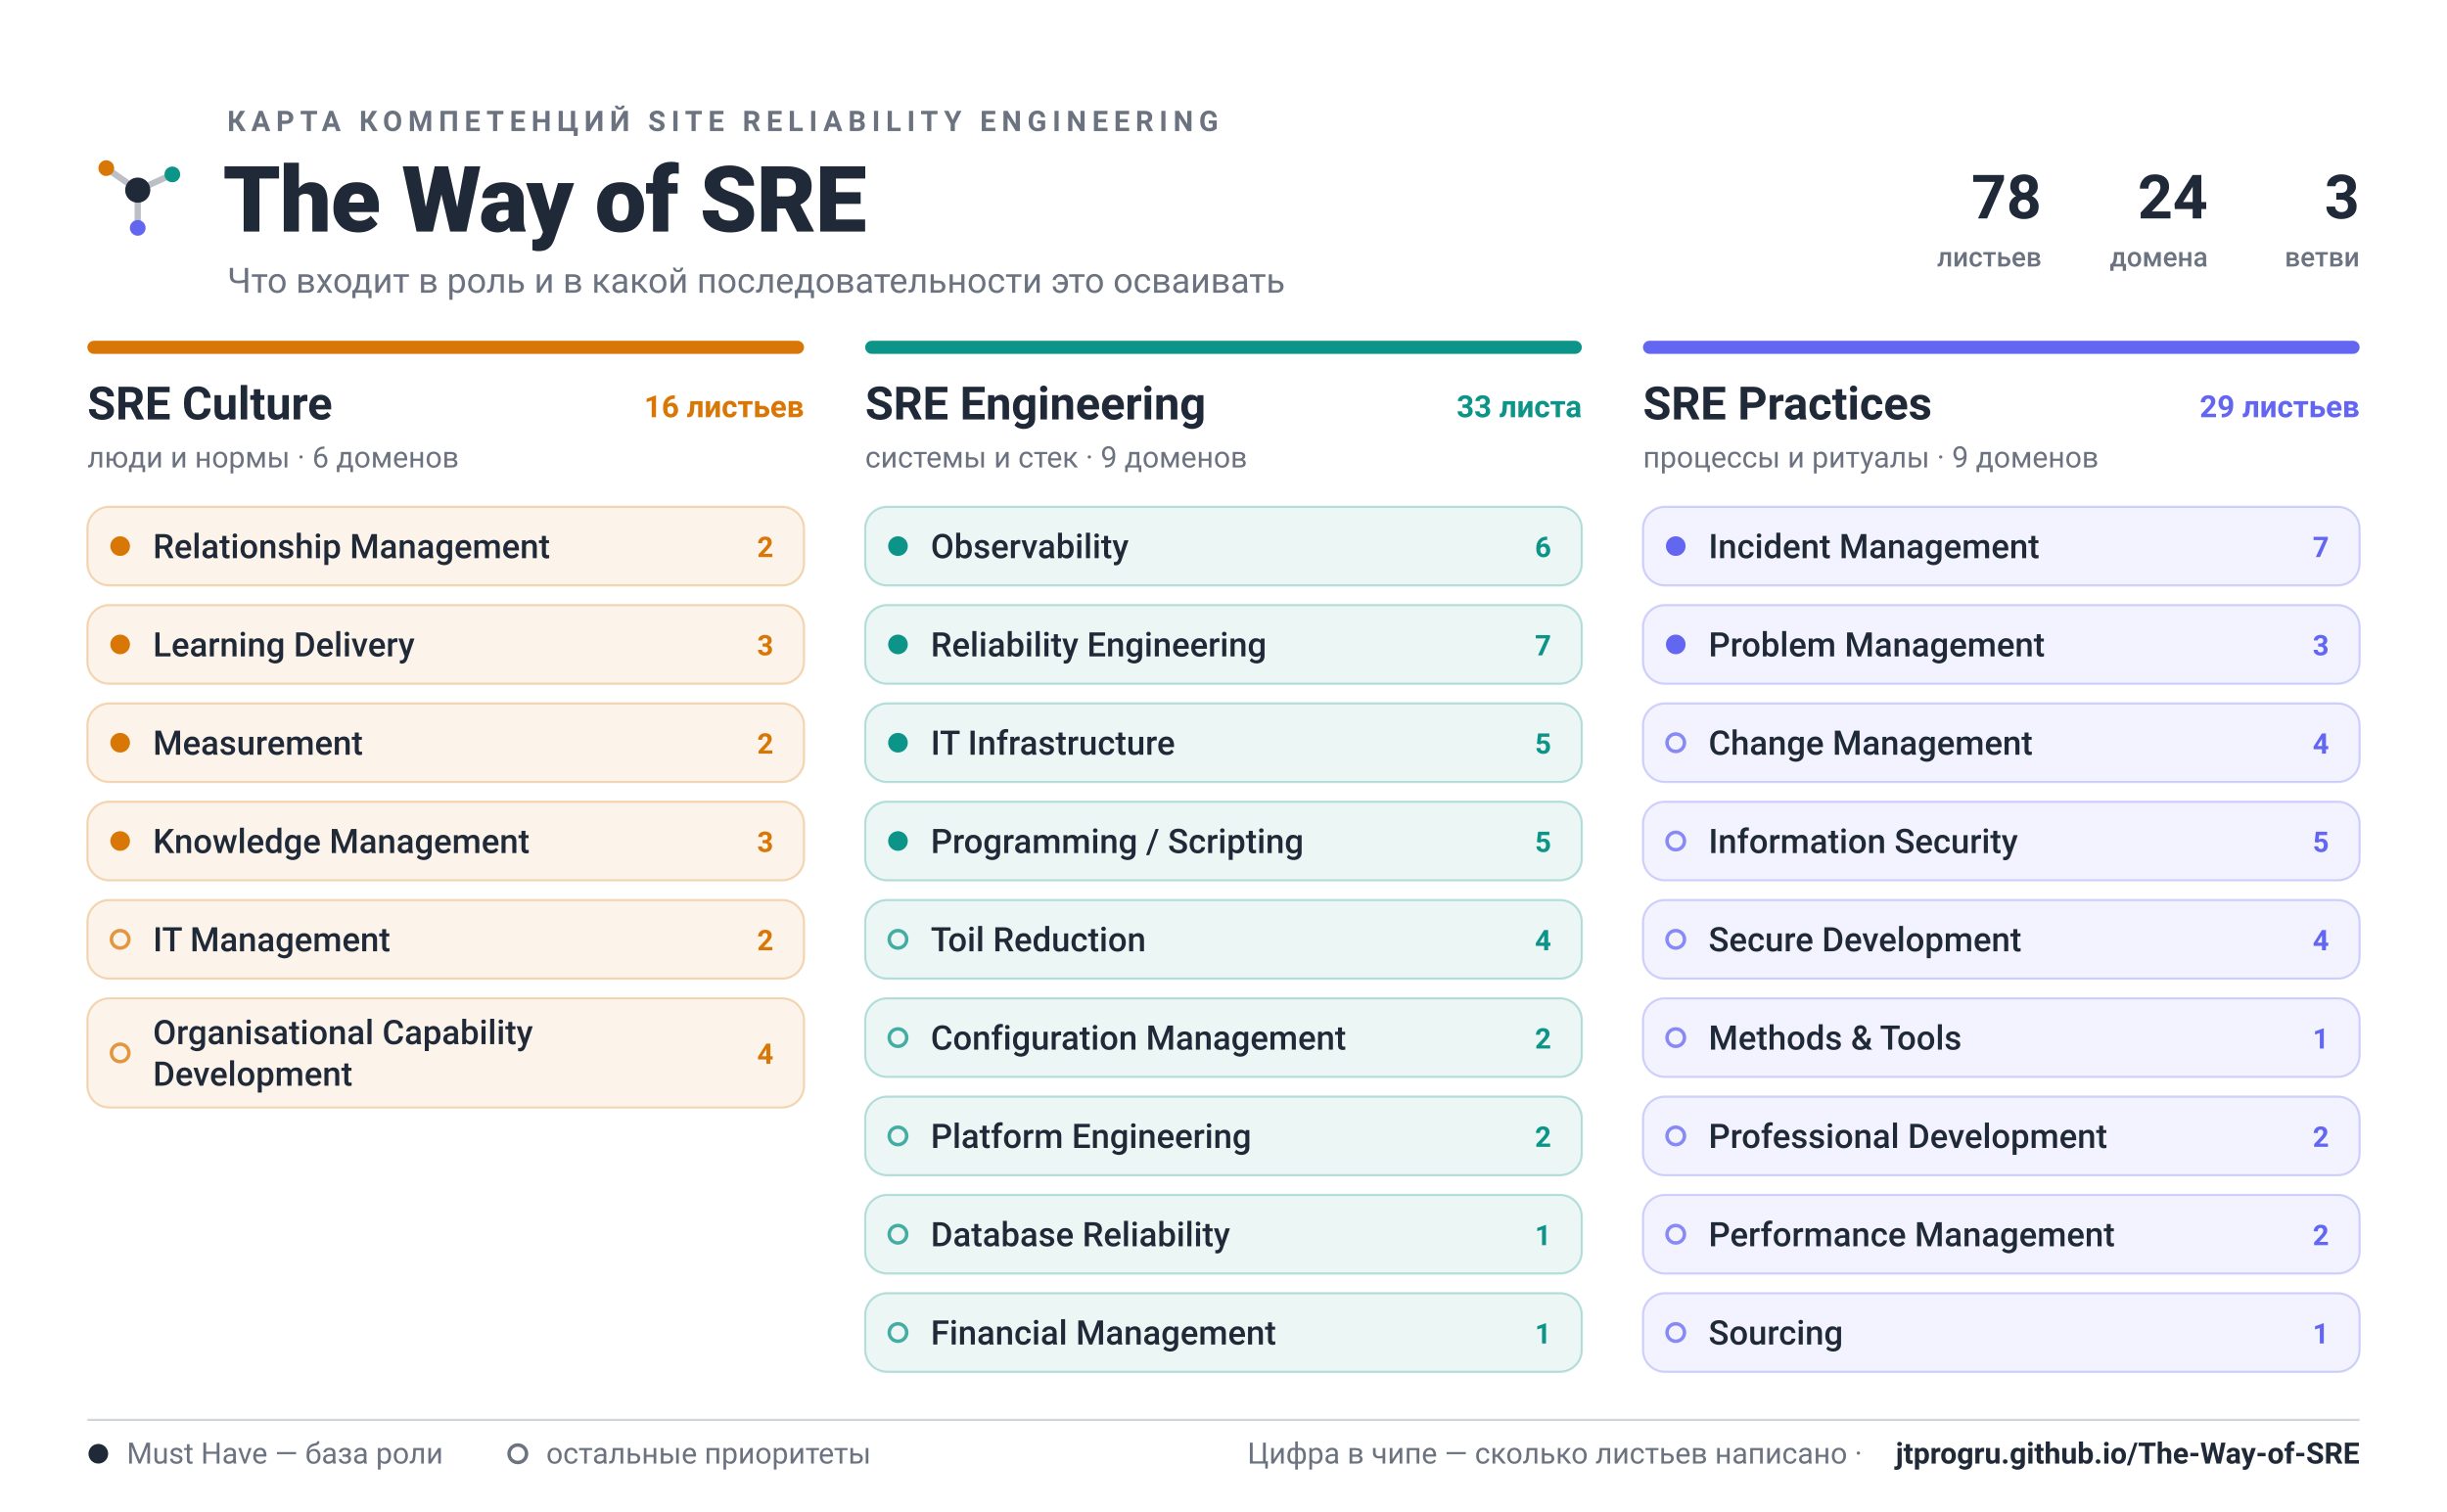
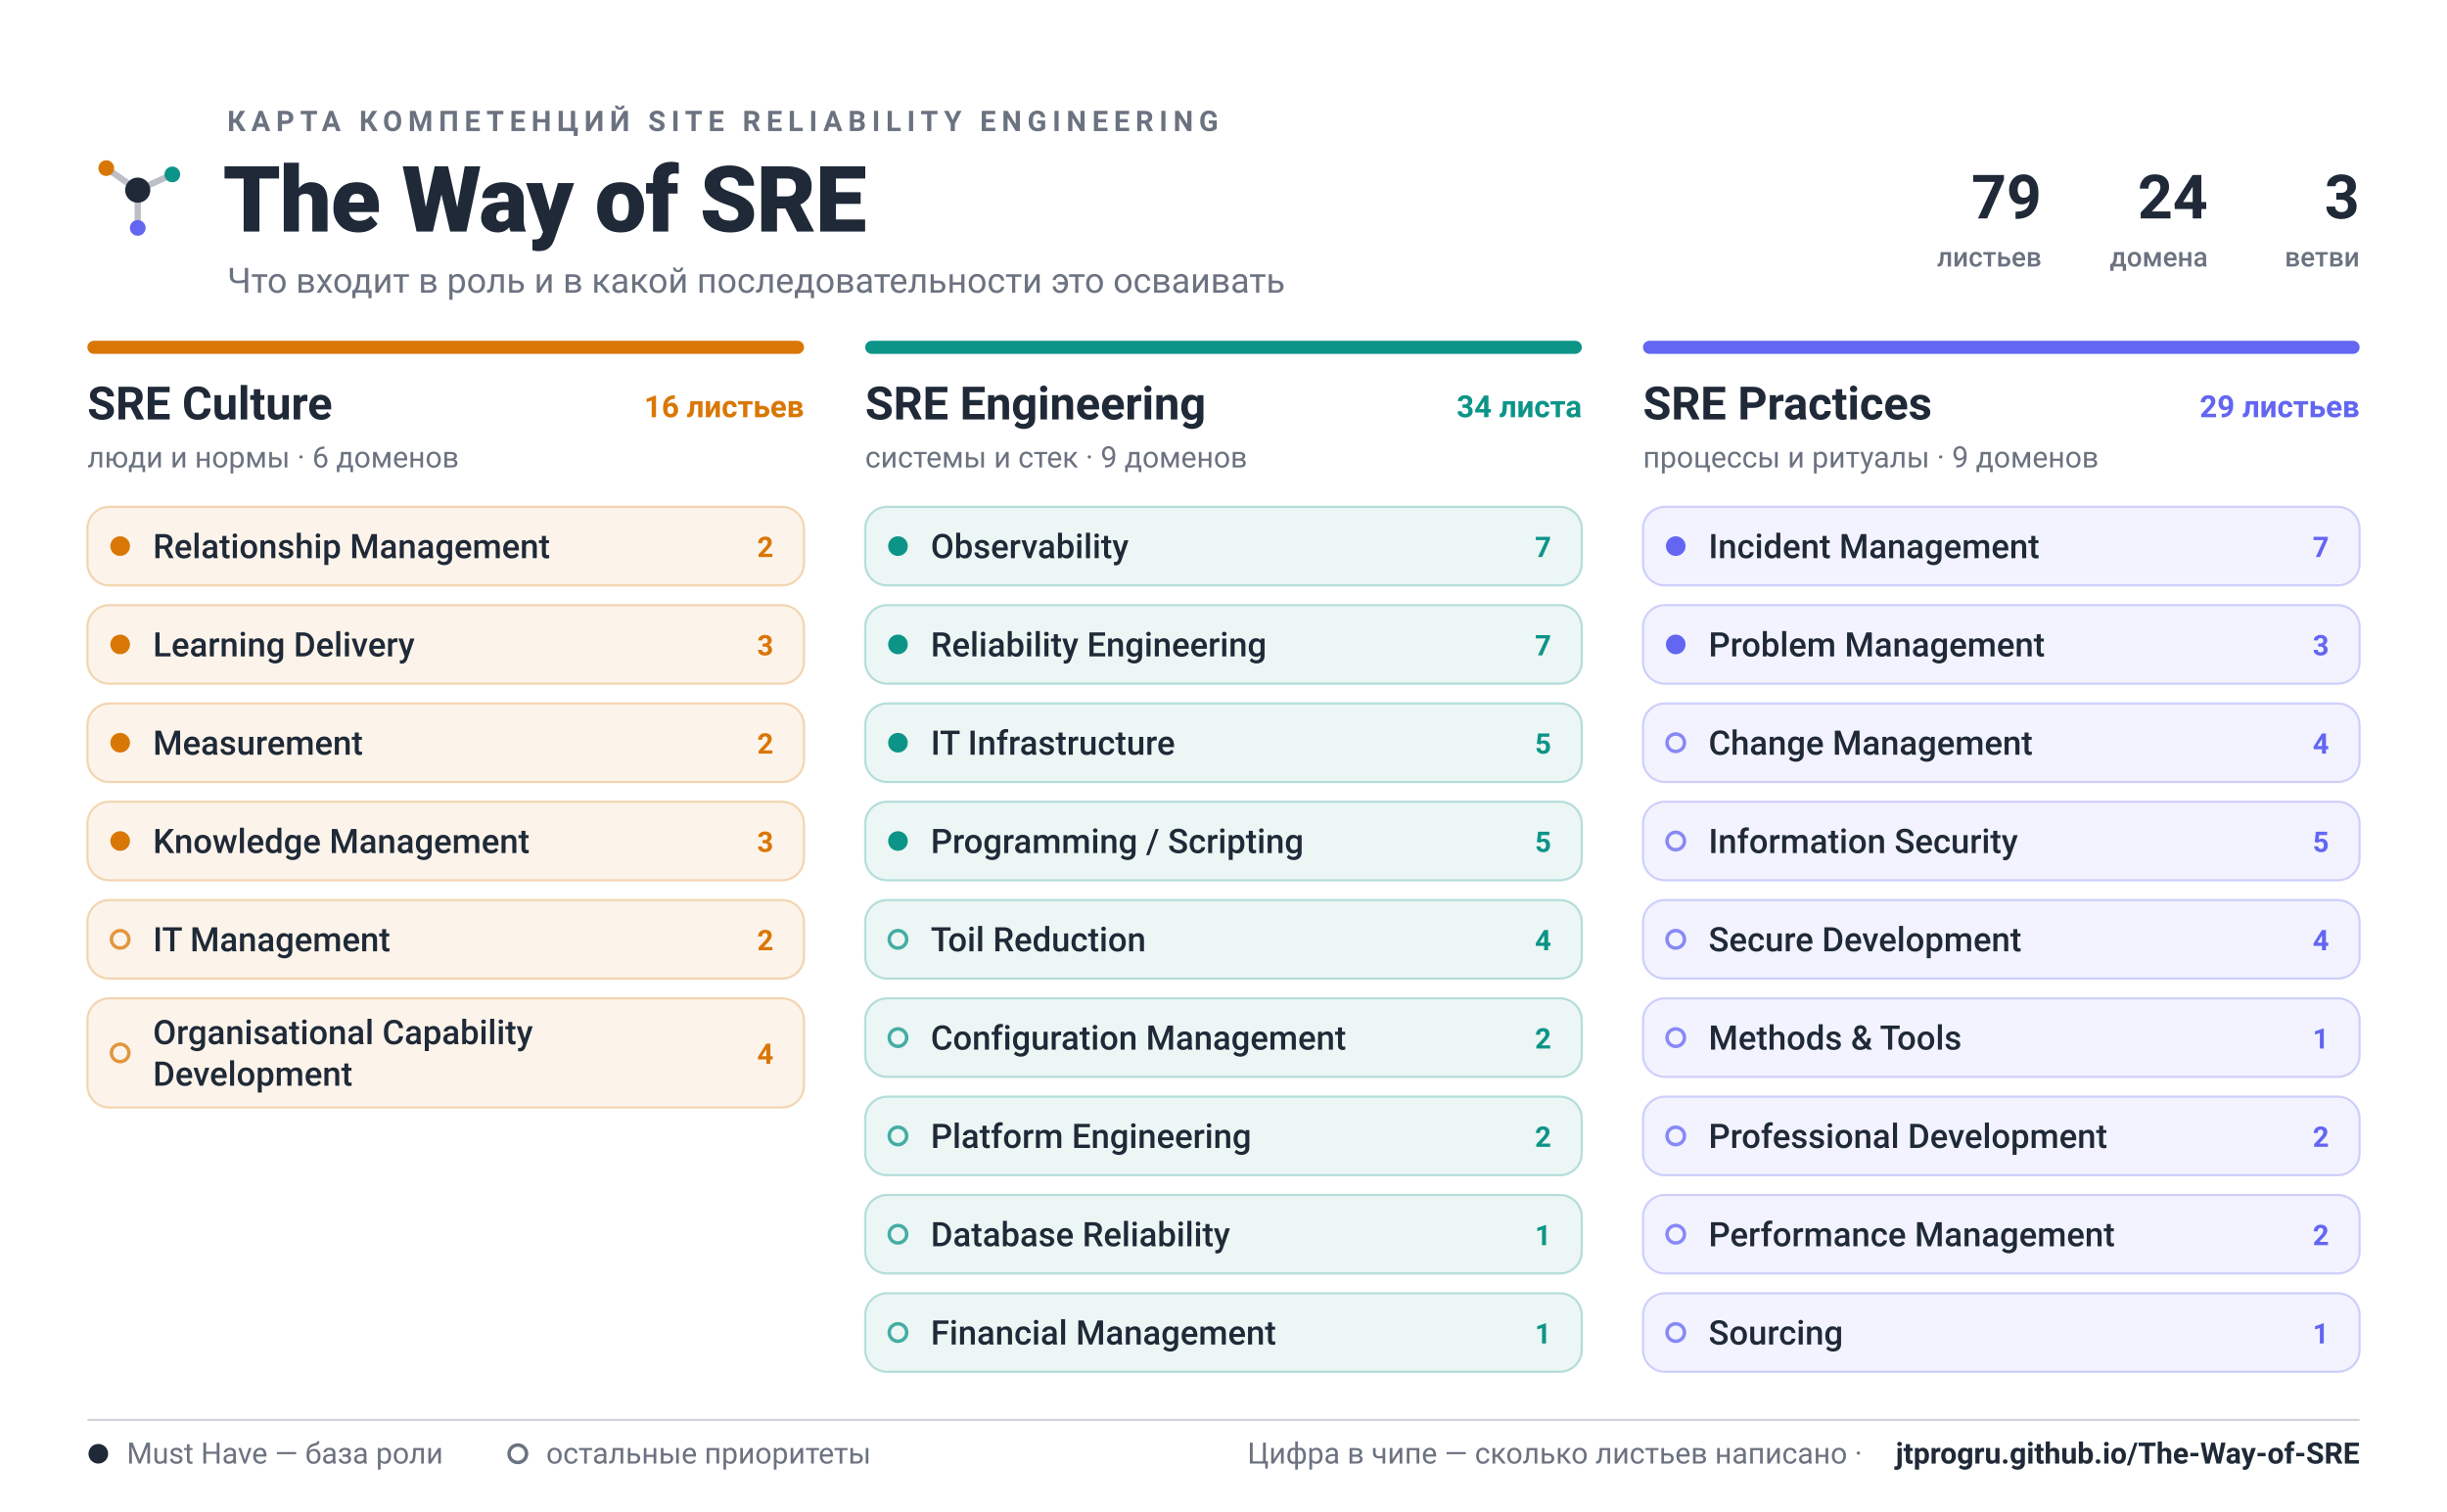
- <svg xmlns="http://www.w3.org/2000/svg" viewBox="0 0 1120 692" width="1120" height="692" role="img" aria-label="The Way of SRE — карта компетенций SRE: 3 ветви, 24 домена, 78 листьев. SRE Culture: 16, SRE Engineering: 33, SRE Practices: 29">
+ <svg xmlns="http://www.w3.org/2000/svg" viewBox="0 0 1120 692" width="1120" height="692" role="img" aria-label="The Way of SRE — карта компетенций SRE: 3 ветви, 24 домена, 79 листьев. SRE Culture: 16, SRE Engineering: 34, SRE Practices: 29">
  <style>
    text { font-family: -apple-system, BlinkMacSystemFont, "Segoe UI", system-ui, Roboto, "Helvetica Neue", Arial, sans-serif; }
    .eyebrow  { font-size: 13px; font-weight: 600; letter-spacing: .2em; fill: #6b7280; }
    .title    { font-size: 42px; font-weight: 800; letter-spacing: -.01em; fill: #1f2937; }
    .tagline  { font-size: 16px; font-weight: 400; fill: #6b7280; }
    .stat-num { font-size: 28px; font-weight: 700; fill: #1f2937; }
    .stat-lbl { font-size: 12.5px; font-weight: 500; fill: #6b7280; }
    .col-name { font-size: 21px; font-weight: 700; fill: #1f2937; }
    .col-num  { font-size: 14px; font-weight: 600; }
    .col-sub  { font-size: 13.5px; font-weight: 400; fill: #6b7280; }
    .chip-lbl { font-size: 15.5px; font-weight: 500; fill: #1f2937; }
    .chip-num { font-size: 13px; font-weight: 600; }
    .note     { font-size: 13.5px; font-weight: 400; fill: #6b7280; }
    .note-url { font-size: 13.5px; font-weight: 600; fill: #1f2937; }
  </style>
  <g transform="translate(40 64) scale(0.72)" stroke="#6b7280" stroke-opacity="0.45" stroke-width="4" stroke-linecap="round" fill="none">
    <path d="M32 32 12 18M32 32 54 22M32 32 32 56" />
  </g>
  <g transform="translate(40 64) scale(0.72)">
    <circle cx="32" cy="32" r="8" fill="#1f2937" />
    <circle cx="12" cy="18" r="5" fill="#d97706" />
    <circle cx="54" cy="22" r="5" fill="#0d9488" />
    <circle cx="32" cy="56" r="5" fill="#6366f1" />
  </g>
  <text class="eyebrow" x="104" y="60">КАРТА КОМПЕТЕНЦИЙ SITE RELIABILITY ENGINEERING</text>
  <text class="title" x="102" y="106">The Way of SRE</text>
  <text class="tagline" x="104" y="134">Что входит в роль и в какой последовательности это осваивать</text>
  <text class="stat-num" x="1080" y="100" text-anchor="end">3</text>
  <text class="stat-lbl" x="1080" y="122" text-anchor="end">ветви</text>
  <text class="stat-num" x="1010.56" y="100" text-anchor="end">24</text>
  <text class="stat-lbl" x="1010.56" y="122" text-anchor="end">домена</text>
-   <text class="stat-num" x="934.44" y="100" text-anchor="end">78</text>
+   <text class="stat-num" x="934.44" y="100" text-anchor="end">79</text>
  <text class="stat-lbl" x="934.44" y="122" text-anchor="end">листьев</text>
  <rect x="40" y="156" width="328" height="6" rx="3" fill="#d97706" />
  <text class="col-name" x="40" y="192">SRE Culture</text>
  <text class="col-num" x="368" y="191" text-anchor="end" fill="#d97706">16 листьев</text>
  <text class="col-sub" x="40" y="214">люди и нормы · 6 доменов</text>
  <rect x="40" y="232" width="328" height="36" rx="10" fill="#d97706" fill-opacity="0.08" stroke="#d97706" stroke-opacity="0.28" />
  <circle cx="55" cy="250" r="4.5" fill="#d97706" />
  <text class="chip-lbl" x="70" y="255.5">Relationship Management</text>
  <text class="chip-num" x="354" y="255" text-anchor="end" fill="#d97706">2</text>
  <rect x="40" y="277" width="328" height="36" rx="10" fill="#d97706" fill-opacity="0.08" stroke="#d97706" stroke-opacity="0.28" />
  <circle cx="55" cy="295" r="4.5" fill="#d97706" />
  <text class="chip-lbl" x="70" y="300.5">Learning Delivery</text>
  <text class="chip-num" x="354" y="300" text-anchor="end" fill="#d97706">3</text>
  <rect x="40" y="322" width="328" height="36" rx="10" fill="#d97706" fill-opacity="0.08" stroke="#d97706" stroke-opacity="0.28" />
  <circle cx="55" cy="340" r="4.5" fill="#d97706" />
  <text class="chip-lbl" x="70" y="345.5">Measurement</text>
  <text class="chip-num" x="354" y="345" text-anchor="end" fill="#d97706">2</text>
  <rect x="40" y="367" width="328" height="36" rx="10" fill="#d97706" fill-opacity="0.08" stroke="#d97706" stroke-opacity="0.28" />
  <circle cx="55" cy="385" r="4.5" fill="#d97706" />
  <text class="chip-lbl" x="70" y="390.5">Knowledge Management</text>
  <text class="chip-num" x="354" y="390" text-anchor="end" fill="#d97706">3</text>
  <rect x="40" y="412" width="328" height="36" rx="10" fill="#d97706" fill-opacity="0.08" stroke="#d97706" stroke-opacity="0.28" />
  <circle cx="55" cy="430" r="4" fill="none" stroke="#d97706" stroke-width="1.6" stroke-opacity="0.75" />
  <text class="chip-lbl" x="70" y="435.5">IT Management</text>
  <text class="chip-num" x="354" y="435" text-anchor="end" fill="#d97706">2</text>
  <rect x="40" y="457" width="328" height="50" rx="10" fill="#d97706" fill-opacity="0.08" stroke="#d97706" stroke-opacity="0.28" />
  <circle cx="55" cy="482" r="4" fill="none" stroke="#d97706" stroke-width="1.6" stroke-opacity="0.75" />
  <text class="chip-lbl" x="70" y="478">Organisational Capability</text>
  <text class="chip-lbl" x="70" y="497">Development</text>
  <text class="chip-num" x="354" y="487" text-anchor="end" fill="#d97706">4</text>
  <rect x="396" y="156" width="328" height="6" rx="3" fill="#0d9488" />
  <text class="col-name" x="396" y="192">SRE Engineering</text>
-   <text class="col-num" x="724" y="191" text-anchor="end" fill="#0d9488">33 листа</text>
+   <text class="col-num" x="724" y="191" text-anchor="end" fill="#0d9488">34 листа</text>
  <text class="col-sub" x="396" y="214">системы и стек · 9 доменов</text>
  <rect x="396" y="232" width="328" height="36" rx="10" fill="#0d9488" fill-opacity="0.08" stroke="#0d9488" stroke-opacity="0.28" />
  <circle cx="411" cy="250" r="4.5" fill="#0d9488" />
  <text class="chip-lbl" x="426" y="255.5">Observability</text>
-   <text class="chip-num" x="710" y="255" text-anchor="end" fill="#0d9488">6</text>
+   <text class="chip-num" x="710" y="255" text-anchor="end" fill="#0d9488">7</text>
  <rect x="396" y="277" width="328" height="36" rx="10" fill="#0d9488" fill-opacity="0.08" stroke="#0d9488" stroke-opacity="0.28" />
  <circle cx="411" cy="295" r="4.5" fill="#0d9488" />
  <text class="chip-lbl" x="426" y="300.5">Reliability Engineering</text>
  <text class="chip-num" x="710" y="300" text-anchor="end" fill="#0d9488">7</text>
  <rect x="396" y="322" width="328" height="36" rx="10" fill="#0d9488" fill-opacity="0.08" stroke="#0d9488" stroke-opacity="0.28" />
  <circle cx="411" cy="340" r="4.5" fill="#0d9488" />
  <text class="chip-lbl" x="426" y="345.5">IT Infrastructure</text>
  <text class="chip-num" x="710" y="345" text-anchor="end" fill="#0d9488">5</text>
  <rect x="396" y="367" width="328" height="36" rx="10" fill="#0d9488" fill-opacity="0.08" stroke="#0d9488" stroke-opacity="0.28" />
  <circle cx="411" cy="385" r="4.5" fill="#0d9488" />
  <text class="chip-lbl" x="426" y="390.5">Programming / Scripting</text>
  <text class="chip-num" x="710" y="390" text-anchor="end" fill="#0d9488">5</text>
  <rect x="396" y="412" width="328" height="36" rx="10" fill="#0d9488" fill-opacity="0.08" stroke="#0d9488" stroke-opacity="0.28" />
  <circle cx="411" cy="430" r="4" fill="none" stroke="#0d9488" stroke-width="1.6" stroke-opacity="0.75" />
  <text class="chip-lbl" x="426" y="435.5">Toil Reduction</text>
  <text class="chip-num" x="710" y="435" text-anchor="end" fill="#0d9488">4</text>
  <rect x="396" y="457" width="328" height="36" rx="10" fill="#0d9488" fill-opacity="0.08" stroke="#0d9488" stroke-opacity="0.28" />
  <circle cx="411" cy="475" r="4" fill="none" stroke="#0d9488" stroke-width="1.6" stroke-opacity="0.75" />
  <text class="chip-lbl" x="426" y="480.5">Configuration Management</text>
  <text class="chip-num" x="710" y="480" text-anchor="end" fill="#0d9488">2</text>
  <rect x="396" y="502" width="328" height="36" rx="10" fill="#0d9488" fill-opacity="0.08" stroke="#0d9488" stroke-opacity="0.28" />
  <circle cx="411" cy="520" r="4" fill="none" stroke="#0d9488" stroke-width="1.6" stroke-opacity="0.75" />
  <text class="chip-lbl" x="426" y="525.5">Platform Engineering</text>
  <text class="chip-num" x="710" y="525" text-anchor="end" fill="#0d9488">2</text>
  <rect x="396" y="547" width="328" height="36" rx="10" fill="#0d9488" fill-opacity="0.08" stroke="#0d9488" stroke-opacity="0.28" />
  <circle cx="411" cy="565" r="4" fill="none" stroke="#0d9488" stroke-width="1.6" stroke-opacity="0.75" />
  <text class="chip-lbl" x="426" y="570.5">Database Reliability</text>
  <text class="chip-num" x="710" y="570" text-anchor="end" fill="#0d9488">1</text>
  <rect x="396" y="592" width="328" height="36" rx="10" fill="#0d9488" fill-opacity="0.08" stroke="#0d9488" stroke-opacity="0.28" />
  <circle cx="411" cy="610" r="4" fill="none" stroke="#0d9488" stroke-width="1.6" stroke-opacity="0.75" />
  <text class="chip-lbl" x="426" y="615.5">Financial Management</text>
  <text class="chip-num" x="710" y="615" text-anchor="end" fill="#0d9488">1</text>
  <rect x="752" y="156" width="328" height="6" rx="3" fill="#6366f1" />
  <text class="col-name" x="752" y="192">SRE Practices</text>
  <text class="col-num" x="1080" y="191" text-anchor="end" fill="#6366f1">29 листьев</text>
  <text class="col-sub" x="752" y="214">процессы и ритуалы · 9 доменов</text>
  <rect x="752" y="232" width="328" height="36" rx="10" fill="#6366f1" fill-opacity="0.08" stroke="#6366f1" stroke-opacity="0.28" />
  <circle cx="767" cy="250" r="4.5" fill="#6366f1" />
  <text class="chip-lbl" x="782" y="255.5">Incident Management</text>
  <text class="chip-num" x="1066" y="255" text-anchor="end" fill="#6366f1">7</text>
  <rect x="752" y="277" width="328" height="36" rx="10" fill="#6366f1" fill-opacity="0.08" stroke="#6366f1" stroke-opacity="0.28" />
  <circle cx="767" cy="295" r="4.5" fill="#6366f1" />
  <text class="chip-lbl" x="782" y="300.5">Problem Management</text>
  <text class="chip-num" x="1066" y="300" text-anchor="end" fill="#6366f1">3</text>
  <rect x="752" y="322" width="328" height="36" rx="10" fill="#6366f1" fill-opacity="0.08" stroke="#6366f1" stroke-opacity="0.28" />
  <circle cx="767" cy="340" r="4" fill="none" stroke="#6366f1" stroke-width="1.6" stroke-opacity="0.75" />
  <text class="chip-lbl" x="782" y="345.5">Change Management</text>
  <text class="chip-num" x="1066" y="345" text-anchor="end" fill="#6366f1">4</text>
  <rect x="752" y="367" width="328" height="36" rx="10" fill="#6366f1" fill-opacity="0.08" stroke="#6366f1" stroke-opacity="0.28" />
  <circle cx="767" cy="385" r="4" fill="none" stroke="#6366f1" stroke-width="1.6" stroke-opacity="0.75" />
  <text class="chip-lbl" x="782" y="390.5">Information Security</text>
  <text class="chip-num" x="1066" y="390" text-anchor="end" fill="#6366f1">5</text>
  <rect x="752" y="412" width="328" height="36" rx="10" fill="#6366f1" fill-opacity="0.08" stroke="#6366f1" stroke-opacity="0.28" />
  <circle cx="767" cy="430" r="4" fill="none" stroke="#6366f1" stroke-width="1.6" stroke-opacity="0.75" />
  <text class="chip-lbl" x="782" y="435.5">Secure Development</text>
  <text class="chip-num" x="1066" y="435" text-anchor="end" fill="#6366f1">4</text>
  <rect x="752" y="457" width="328" height="36" rx="10" fill="#6366f1" fill-opacity="0.08" stroke="#6366f1" stroke-opacity="0.28" />
  <circle cx="767" cy="475" r="4" fill="none" stroke="#6366f1" stroke-width="1.6" stroke-opacity="0.75" />
  <text class="chip-lbl" x="782" y="480.5">Methods &amp; Tools</text>
  <text class="chip-num" x="1066" y="480" text-anchor="end" fill="#6366f1">1</text>
  <rect x="752" y="502" width="328" height="36" rx="10" fill="#6366f1" fill-opacity="0.08" stroke="#6366f1" stroke-opacity="0.28" />
  <circle cx="767" cy="520" r="4" fill="none" stroke="#6366f1" stroke-width="1.6" stroke-opacity="0.75" />
  <text class="chip-lbl" x="782" y="525.5">Professional Development</text>
  <text class="chip-num" x="1066" y="525" text-anchor="end" fill="#6366f1">2</text>
  <rect x="752" y="547" width="328" height="36" rx="10" fill="#6366f1" fill-opacity="0.08" stroke="#6366f1" stroke-opacity="0.28" />
  <circle cx="767" cy="565" r="4" fill="none" stroke="#6366f1" stroke-width="1.6" stroke-opacity="0.75" />
  <text class="chip-lbl" x="782" y="570.5">Performance Management</text>
  <text class="chip-num" x="1066" y="570" text-anchor="end" fill="#6366f1">2</text>
  <rect x="752" y="592" width="328" height="36" rx="10" fill="#6366f1" fill-opacity="0.08" stroke="#6366f1" stroke-opacity="0.28" />
  <circle cx="767" cy="610" r="4" fill="none" stroke="#6366f1" stroke-width="1.6" stroke-opacity="0.75" />
  <text class="chip-lbl" x="782" y="615.5">Sourcing</text>
  <text class="chip-num" x="1066" y="615" text-anchor="end" fill="#6366f1">1</text>
  <path d="M40 650 H1080" stroke="#d1d5db" stroke-width="1" />
  <circle cx="45" cy="665.5" r="4.5" fill="#1f2937" />
  <text class="note" x="58" y="670">Must Have — база роли</text>
  <circle cx="237" cy="665.5" r="4" fill="none" stroke="#6b7280" stroke-width="1.6" />
  <text class="note" x="250" y="670">остальные приоритеты</text>
  <text class="note-url" x="1080" y="670" text-anchor="end">jtprogru.github.io/The-Way-of-SRE</text>
  <text class="note" x="852.4" y="670" text-anchor="end">Цифра в чипе — сколько листьев написано  ·</text>
</svg>
